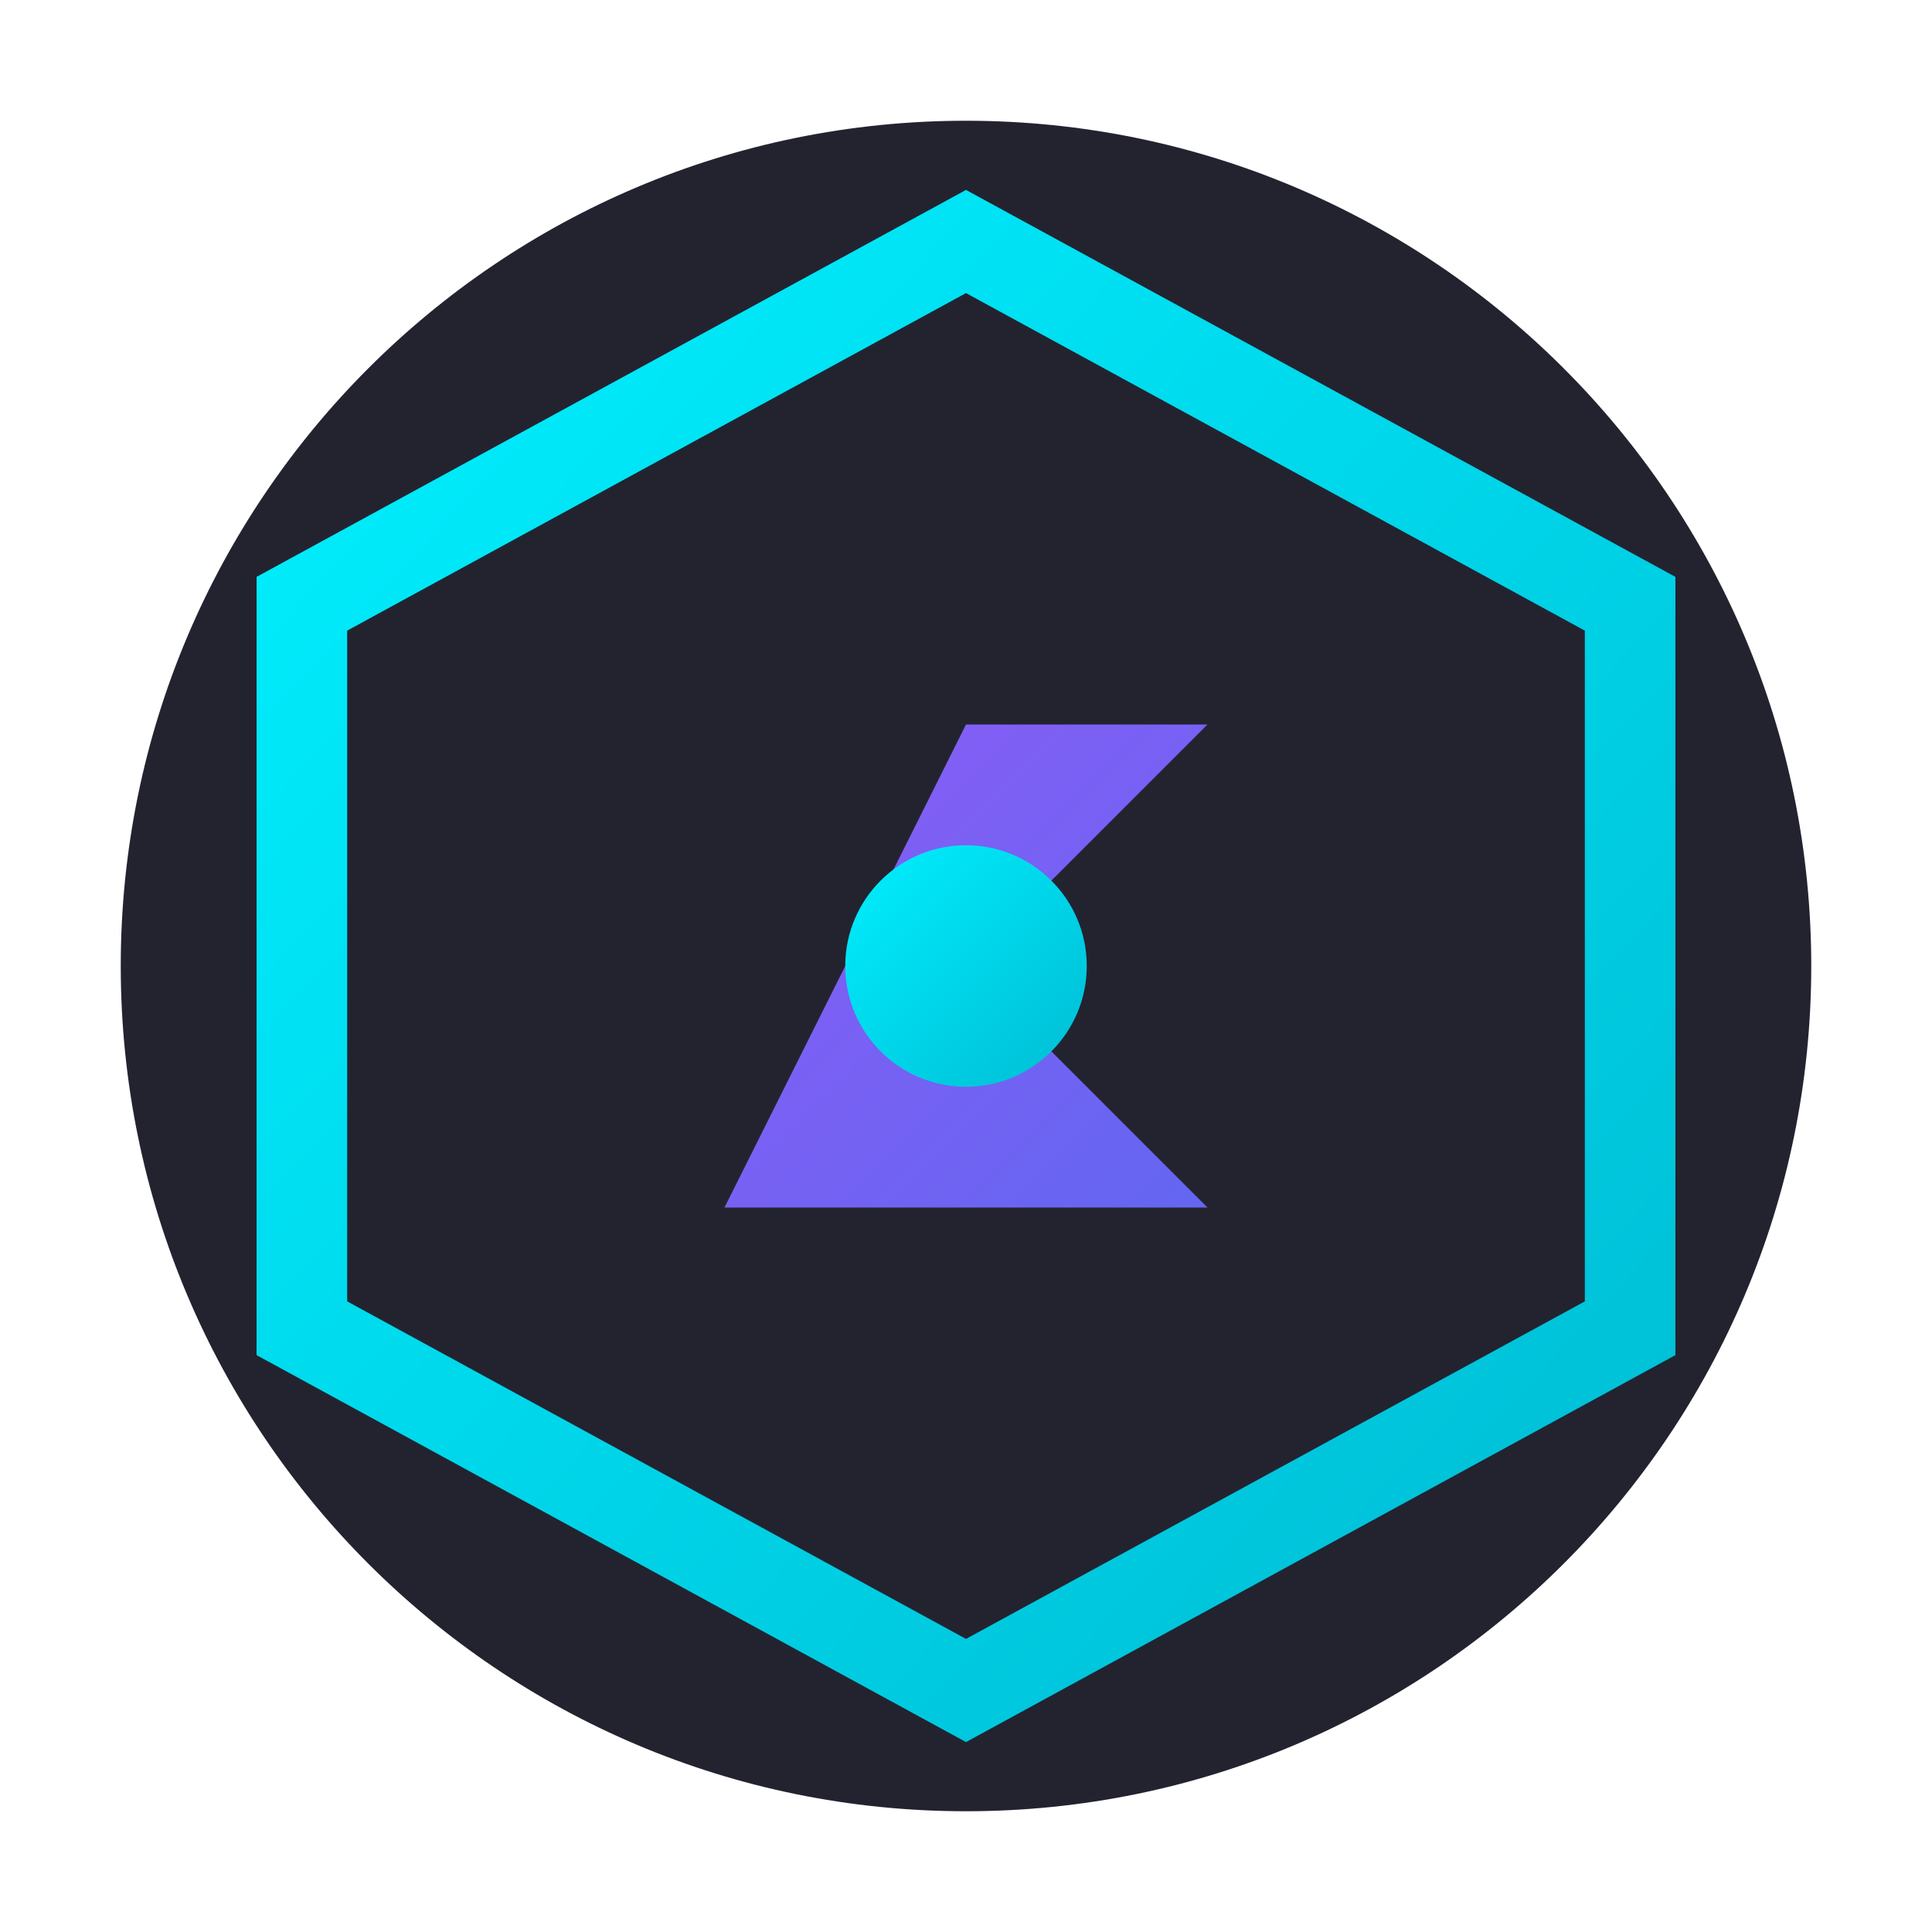
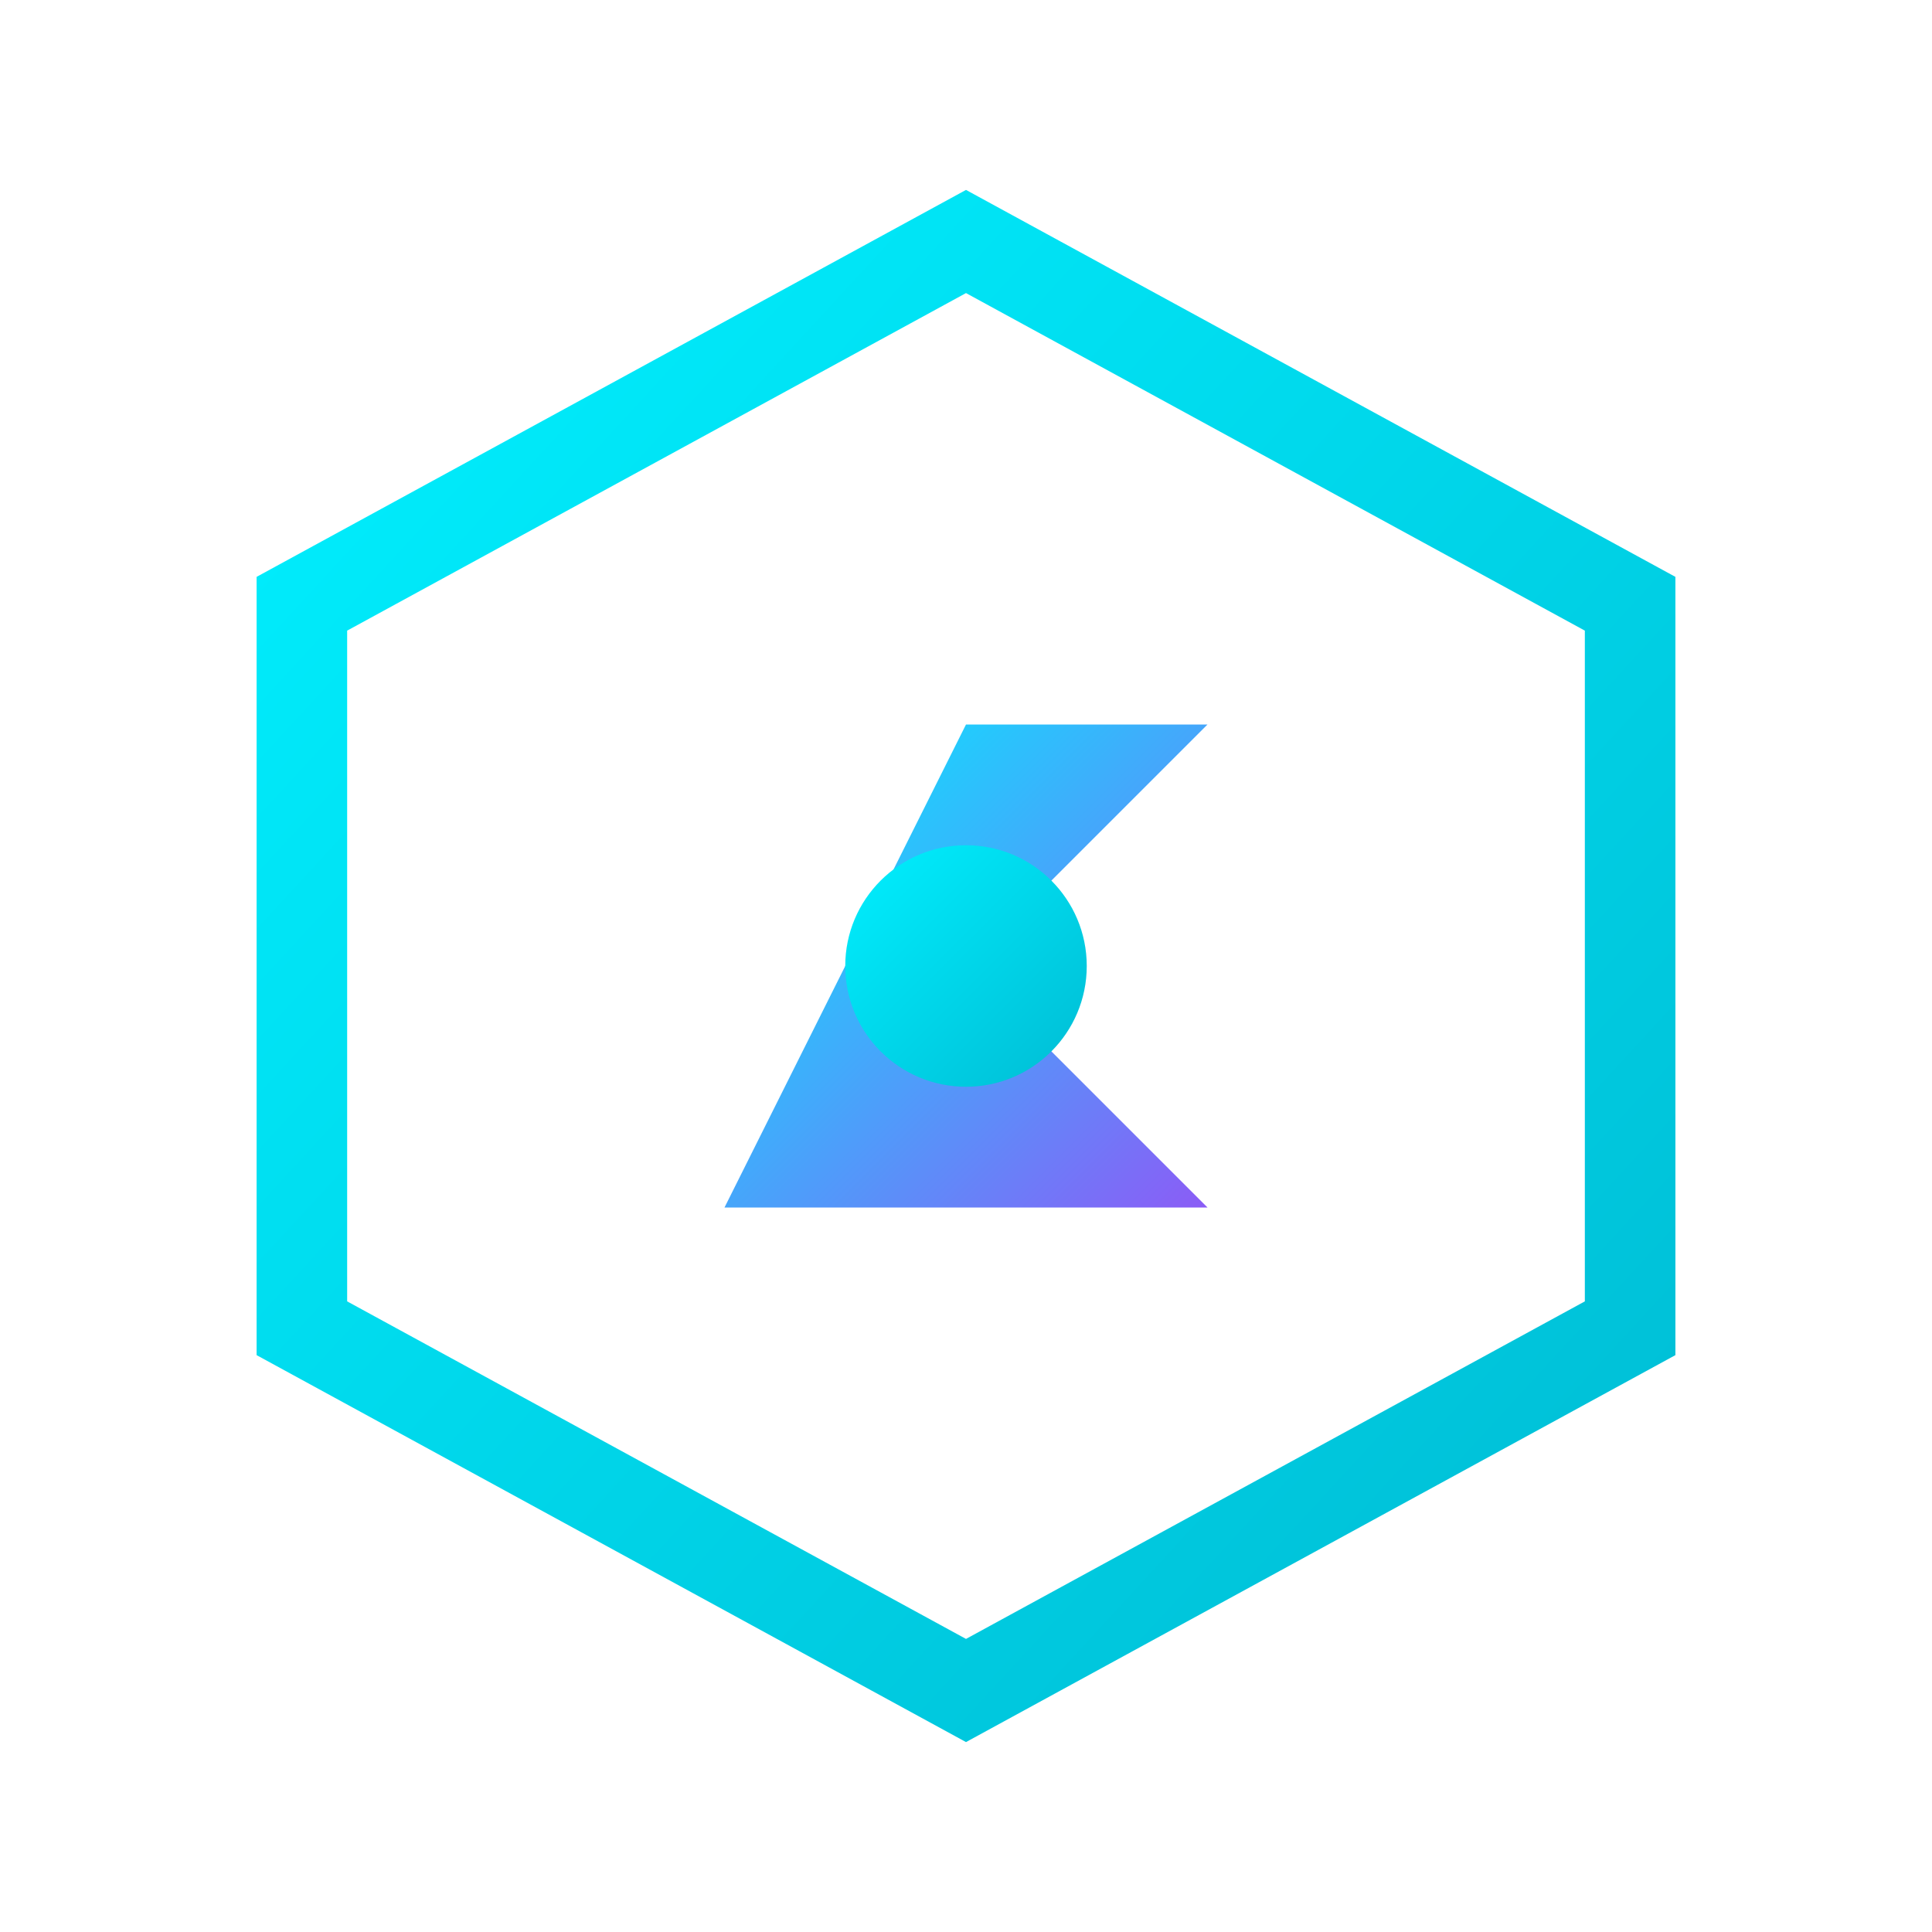
<svg xmlns="http://www.w3.org/2000/svg" width="32" height="32" viewBox="0 0 32 32" fill="none">
  <defs>
    <linearGradient id="brandCyan" x1="0" y1="0" x2="1" y2="1">
      <stop offset="0%" stop-color="#00f0ff" />
      <stop offset="100%" stop-color="#00bcd4" />
    </linearGradient>
    <linearGradient id="brandPurple" x1="0" y1="0" x2="1" y2="1">
      <stop offset="0%" stop-color="#8b5cf6" />
      <stop offset="100%" stop-color="#6366f1" />
    </linearGradient>
+     <linearGradient id="boltGrad" x1="0" y1="0" x2="1" y2="1">
+       <stop offset="0%" stop-color="#00f0ff" />
+       <stop offset="100%" stop-color="#8b5cf6" />
+     </linearGradient>
  </defs>
  <g transform="translate(16, 16)">
-     <circle cx="0" cy="0" r="14" fill="rgba(12, 12, 26, 0.9)" />
    <polygon points="0,-12 11,-6 11,6 0,12 -11,6 -11,-6" fill="none" stroke="url(#brandCyan)" stroke-width="1.5" />
-     <path d="M -4,-4 L 4,-4 L 0,0 L 4,4 L -4,4 L 0,-4 Z" fill="url(#brandPurple)" />
+     <path d="M -4,-4 L 4,-4 L 0,0 L 4,4 L -4,4 L 0,-4 Z" fill="url(#boltGrad)" />
    <circle cx="0" cy="0" r="2" fill="url(#brandCyan)" />
  </g>
</svg>
